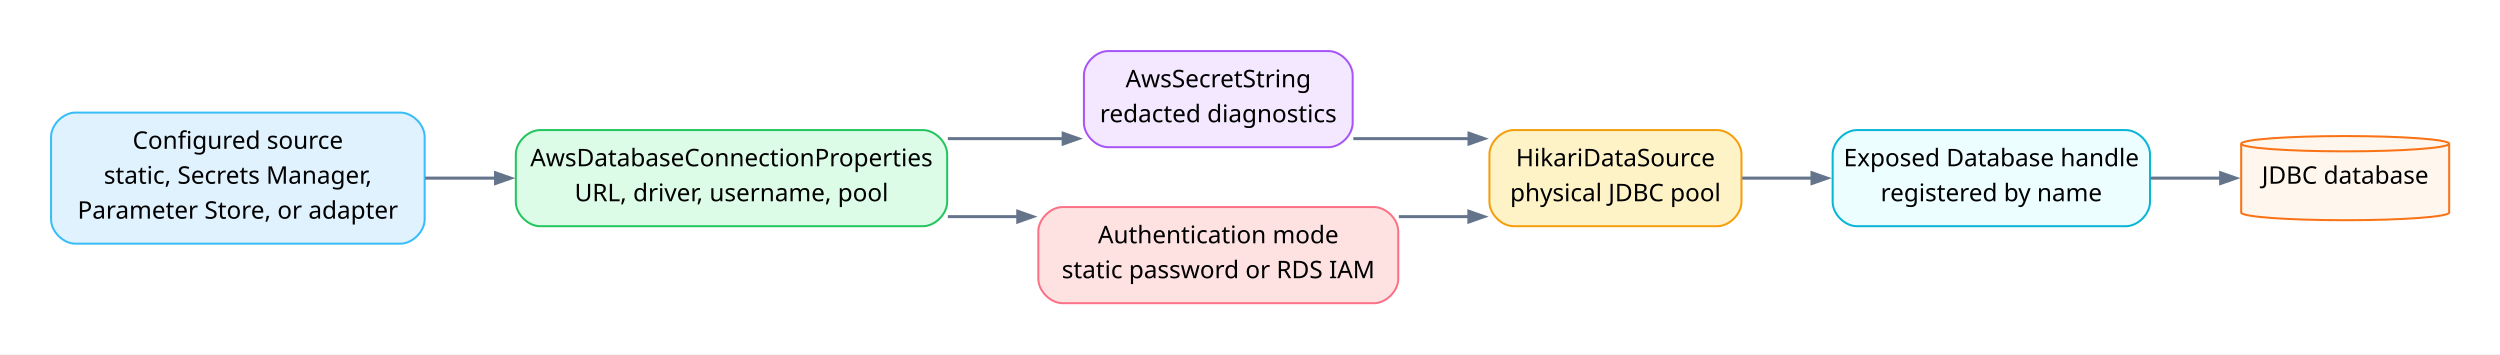
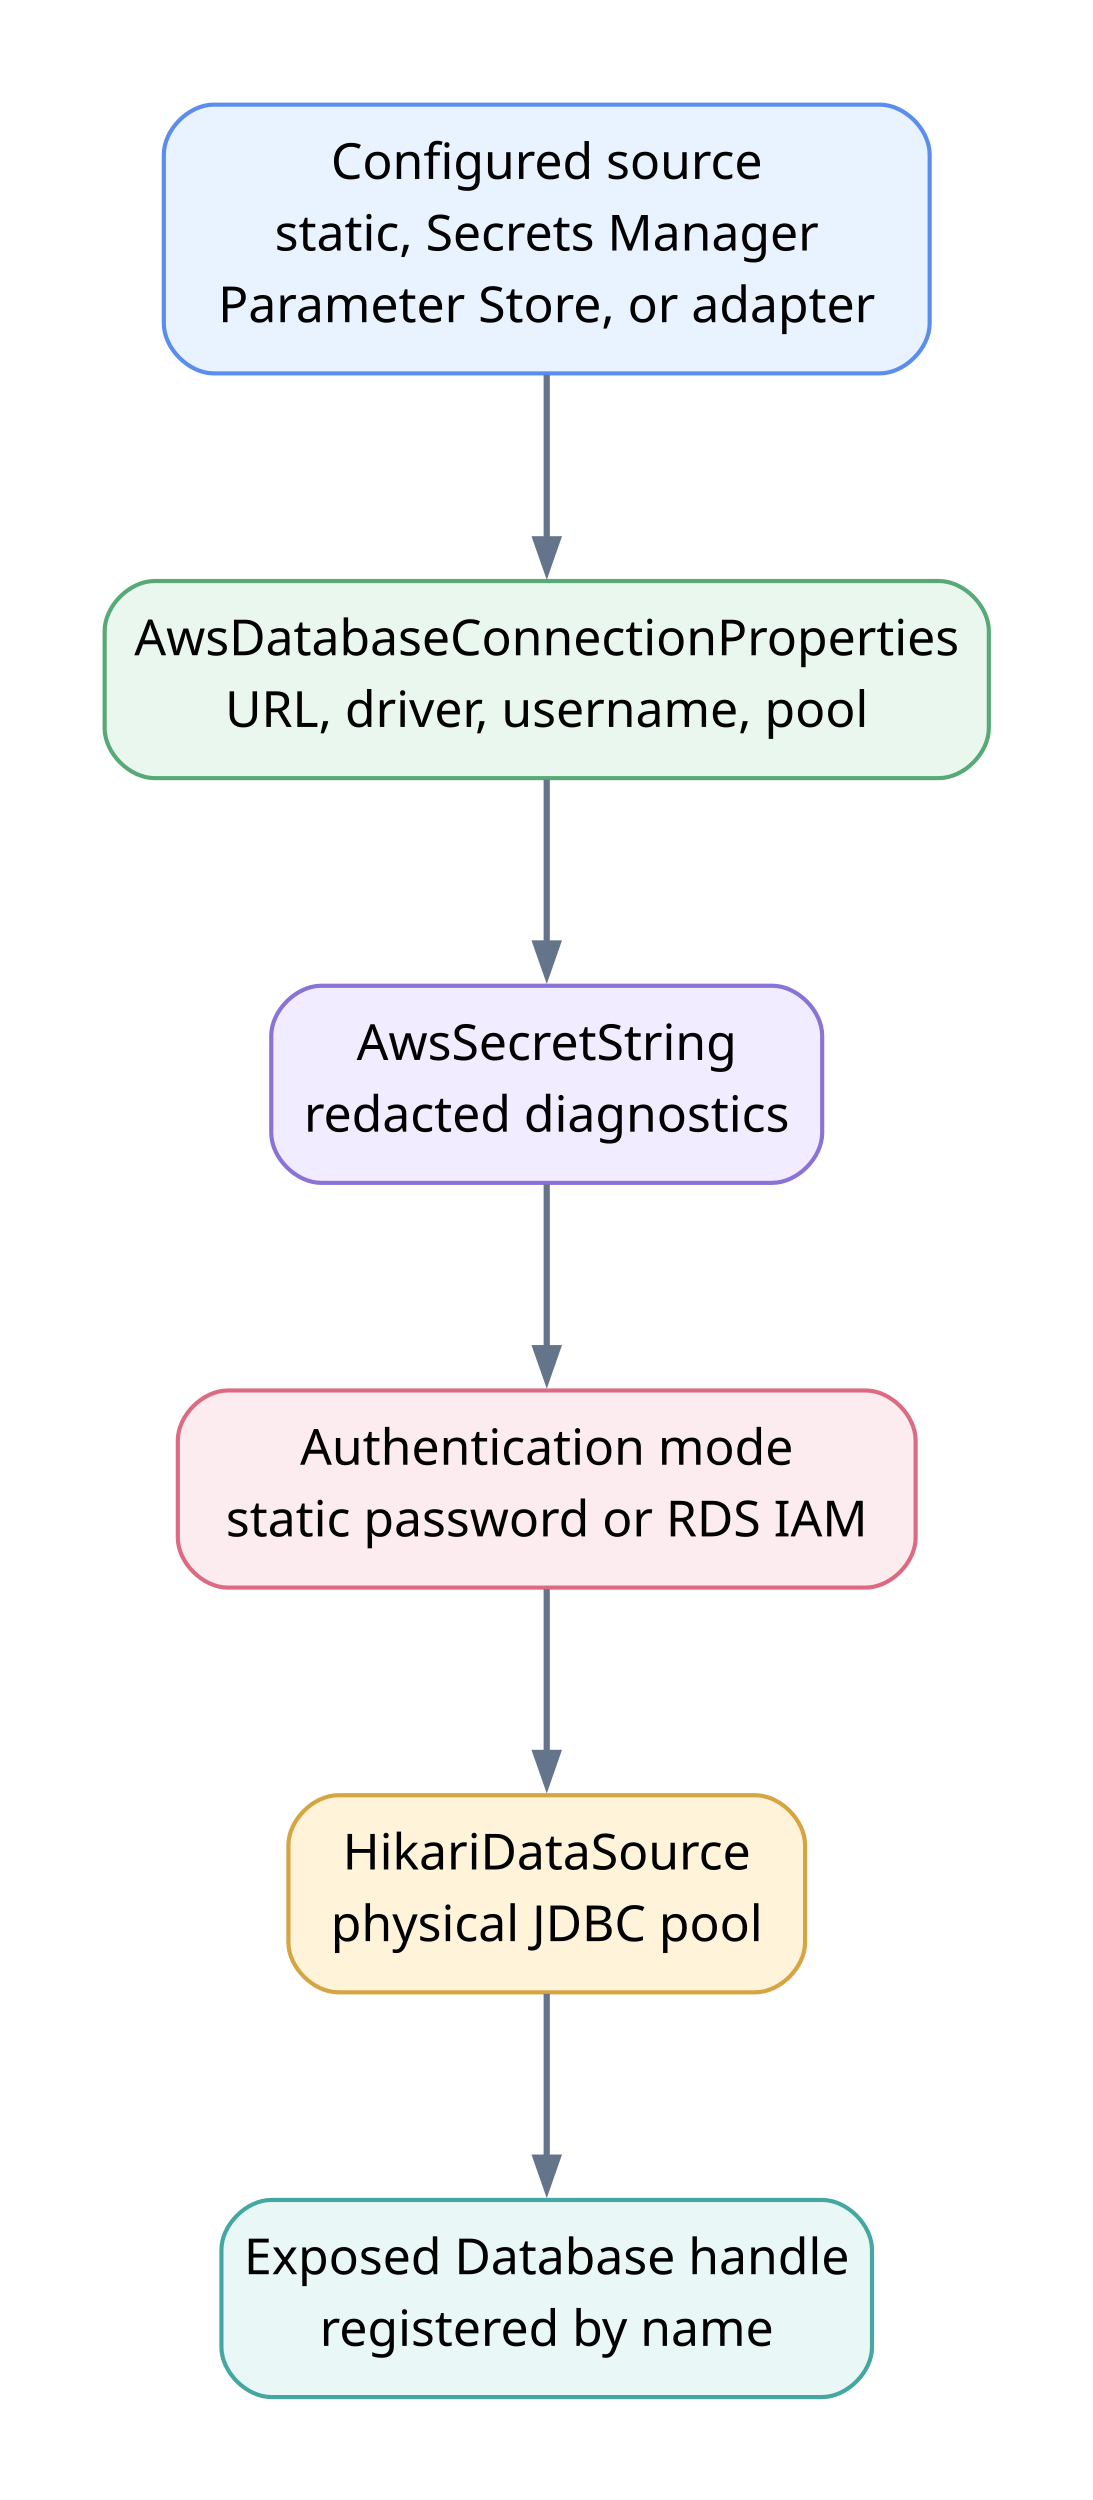
- <svg xmlns="http://www.w3.org/2000/svg" width="1234pt" height="175pt" viewBox="0.00 0.00 1234.00 175.00">
-   <g id="graph0" class="graph" transform="scale(1 1) rotate(0) translate(25.2 149.66)">
-     <polygon fill="#ffffff" stroke="none" points="-25.2,25.2 -25.2,-149.66 1208.91,-149.66 1208.91,25.2 -25.2,25.2" />
+ <svg xmlns="http://www.w3.org/2000/svg" width="263pt" height="602pt" viewBox="0.00 0.00 263.00 602.00">
+   <g id="graph0" class="graph" transform="scale(1 1) rotate(0) translate(25.2 577.21)">
+     <polygon fill="#ffffff" stroke="none" points="-25.2,25.2 -25.2,-577.21 238.11,-577.21 238.11,25.2 -25.2,25.2" />
    <g id="node1" class="node">
-       <path fill="#e0f2fe" stroke="#38bdf8" d="M172.41,-94.09C172.41,-94.09 12,-94.09 12,-94.09 6,-94.09 0,-88.09 0,-82.09 0,-82.09 0,-41.38 0,-41.38 0,-35.38 6,-29.38 12,-29.38 12,-29.38 172.41,-29.38 172.41,-29.38 178.41,-29.38 184.41,-35.38 184.41,-41.38 184.41,-41.38 184.41,-82.09 184.41,-82.09 184.41,-88.09 178.41,-94.09 172.41,-94.09" />
-       <text xml:space="preserve" text-anchor="middle" x="92.2" y="-76.2" font-family="Architects Daughter" font-size="12.00">Configured source</text>
-       <text xml:space="preserve" text-anchor="middle" x="92.2" y="-58.96" font-family="Architects Daughter" font-size="12.00">static, Secrets Manager,</text>
-       <text xml:space="preserve" text-anchor="middle" x="92.2" y="-41.71" font-family="Architects Daughter" font-size="12.00">Parameter Store, or adapter</text>
+       <path fill="#e8f3ff" stroke="#5b8def" d="M186.66,-552.01C186.66,-552.01 26.25,-552.01 26.25,-552.01 20.25,-552.01 14.25,-546.01 14.25,-540.01 14.25,-540.01 14.25,-499.3 14.25,-499.3 14.25,-493.3 20.25,-487.3 26.25,-487.3 26.25,-487.3 186.66,-487.3 186.66,-487.3 192.66,-487.3 198.66,-493.3 198.66,-499.3 198.66,-499.3 198.66,-540.01 198.66,-540.01 198.66,-546.01 192.66,-552.01 186.66,-552.01" />
+       <text xml:space="preserve" text-anchor="middle" x="106.45" y="-534.13" font-family="Architects Daughter" font-size="12.00">Configured source</text>
+       <text xml:space="preserve" text-anchor="middle" x="106.45" y="-516.88" font-family="Architects Daughter" font-size="12.00">static, Secrets Manager</text>
+       <text xml:space="preserve" text-anchor="middle" x="106.45" y="-499.63" font-family="Architects Daughter" font-size="12.00">Parameter Store, or adapter</text>
    </g>
    <g id="node2" class="node">
-       <path fill="#dcfce7" stroke="#22c55e" d="M430.32,-85.46C430.32,-85.46 241.41,-85.46 241.41,-85.46 235.41,-85.46 229.41,-79.46 229.41,-73.46 229.41,-73.46 229.41,-50 229.41,-50 229.41,-44 235.41,-38 241.41,-38 241.41,-38 430.32,-38 430.32,-38 436.32,-38 442.32,-44 442.32,-50 442.32,-50 442.32,-73.46 442.32,-73.46 442.32,-79.46 436.32,-85.46 430.32,-85.46" />
-       <text xml:space="preserve" text-anchor="middle" x="335.86" y="-67.58" font-family="Architects Daughter" font-size="12.00">AwsDatabaseConnectionProperties</text>
-       <text xml:space="preserve" text-anchor="middle" x="335.86" y="-50.33" font-family="Architects Daughter" font-size="12.00">URL, driver, username, pool</text>
+       <path fill="#eaf7ef" stroke="#58a978" d="M200.91,-437.3C200.91,-437.3 12,-437.3 12,-437.3 6,-437.3 0,-431.3 0,-425.3 0,-425.3 0,-401.84 0,-401.84 0,-395.84 6,-389.84 12,-389.84 12,-389.84 200.91,-389.84 200.91,-389.84 206.91,-389.84 212.91,-395.84 212.91,-401.84 212.91,-401.84 212.91,-425.3 212.91,-425.3 212.91,-431.3 206.91,-437.3 200.91,-437.3" />
+       <text xml:space="preserve" text-anchor="middle" x="106.45" y="-419.42" font-family="Architects Daughter" font-size="12.00">AwsDatabaseConnectionProperties</text>
+       <text xml:space="preserve" text-anchor="middle" x="106.45" y="-402.17" font-family="Architects Daughter" font-size="12.00">URL, driver, username, pool</text>
    </g>
    <g id="edge1" class="edge">
-       <path fill="none" stroke="#64748b" stroke-width="1.5" d="M184.67,-61.73C184.67,-61.73 219.4,-61.73 219.4,-61.73" />
-       <polygon fill="#64748b" stroke="#64748b" stroke-width="1.5" points="219.4,-64.36 226.9,-61.73 219.4,-59.11 219.4,-64.36" />
+       <path fill="none" stroke="#64748b" stroke-width="1.5" d="M106.45,-486.96C106.45,-486.96 106.45,-447.34 106.45,-447.34" />
+       <polygon fill="#64748b" stroke="#64748b" stroke-width="1.5" points="109.08,-447.34 106.46,-439.84 103.83,-447.34 109.08,-447.34" />
    </g>
    <g id="node3" class="node">
-       <path fill="#f3e8ff" stroke="#a855f7" d="M630.48,-124.46C630.48,-124.46 521.82,-124.46 521.82,-124.46 515.82,-124.46 509.82,-118.46 509.82,-112.46 509.82,-112.46 509.82,-89 509.82,-89 509.82,-83 515.82,-77 521.82,-77 521.82,-77 630.48,-77 630.48,-77 636.48,-77 642.48,-83 642.48,-89 642.48,-89 642.48,-112.46 642.48,-112.46 642.48,-118.46 636.48,-124.46 630.48,-124.46" />
-       <text xml:space="preserve" text-anchor="middle" x="576.15" y="-106.58" font-family="Architects Daughter" font-size="12.00">AwsSecretString</text>
-       <text xml:space="preserve" text-anchor="middle" x="576.15" y="-89.33" font-family="Architects Daughter" font-size="12.00">redacted diagnostics</text>
+       <path fill="#f1ecff" stroke="#8a72d6" d="M160.78,-339.84C160.78,-339.84 52.13,-339.84 52.13,-339.84 46.12,-339.84 40.12,-333.84 40.12,-327.84 40.12,-327.84 40.12,-304.38 40.12,-304.38 40.12,-298.38 46.12,-292.38 52.12,-292.38 52.12,-292.38 160.78,-292.38 160.78,-292.38 166.78,-292.38 172.78,-298.38 172.78,-304.38 172.78,-304.38 172.78,-327.84 172.78,-327.84 172.78,-333.84 166.78,-339.84 160.78,-339.84" />
+       <text xml:space="preserve" text-anchor="middle" x="106.45" y="-321.96" font-family="Architects Daughter" font-size="12.00">AwsSecretString</text>
+       <text xml:space="preserve" text-anchor="middle" x="106.45" y="-304.71" font-family="Architects Daughter" font-size="12.00">redacted diagnostics</text>
    </g>
    <g id="edge2" class="edge">
-       <path fill="none" stroke="#64748b" stroke-width="1.5" d="M442.66,-81.23C442.66,-81.23 499.59,-81.23 499.59,-81.23" />
-       <polygon fill="#64748b" stroke="#64748b" stroke-width="1.5" points="499.59,-83.86 507.09,-81.23 499.59,-78.61 499.59,-83.86" />
+       <path fill="none" stroke="#64748b" stroke-width="1.5" d="M106.45,-389.48C106.45,-389.48 106.45,-350.03 106.45,-350.03" />
+       <polygon fill="#64748b" stroke="#64748b" stroke-width="1.5" points="109.08,-350.03 106.46,-342.53 103.83,-350.03 109.08,-350.03" />
    </g>
    <g id="node4" class="node">
-       <path fill="#fee2e2" stroke="#fb7185" d="M652.98,-47.46C652.98,-47.46 499.32,-47.46 499.32,-47.46 493.32,-47.46 487.32,-41.46 487.32,-35.46 487.32,-35.46 487.32,-12 487.32,-12 487.32,-6 493.32,0 499.32,0 499.32,0 652.98,0 652.98,0 658.98,0 664.98,-6 664.98,-12 664.98,-12 664.98,-35.46 664.98,-35.46 664.98,-41.46 658.98,-47.46 652.98,-47.46" />
-       <text xml:space="preserve" text-anchor="middle" x="576.15" y="-29.58" font-family="Architects Daughter" font-size="12.00">Authentication mode</text>
-       <text xml:space="preserve" text-anchor="middle" x="576.15" y="-12.33" font-family="Architects Daughter" font-size="12.00">static password or RDS IAM</text>
+       <path fill="#fdecef" stroke="#dc6b82" d="M183.28,-242.38C183.28,-242.38 29.63,-242.38 29.63,-242.38 23.63,-242.38 17.62,-236.38 17.62,-230.38 17.62,-230.38 17.62,-206.92 17.62,-206.92 17.62,-200.92 23.62,-194.92 29.62,-194.92 29.62,-194.92 183.28,-194.92 183.28,-194.92 189.28,-194.92 195.28,-200.92 195.28,-206.92 195.28,-206.92 195.28,-230.38 195.28,-230.38 195.28,-236.38 189.28,-242.38 183.28,-242.38" />
+       <text xml:space="preserve" text-anchor="middle" x="106.45" y="-224.5" font-family="Architects Daughter" font-size="12.00">Authentication mode</text>
+       <text xml:space="preserve" text-anchor="middle" x="106.45" y="-207.25" font-family="Architects Daughter" font-size="12.00">static password or RDS IAM</text>
    </g>
    <g id="edge3" class="edge">
-       <path fill="none" stroke="#64748b" stroke-width="1.5" d="M442.66,-42.73C442.66,-42.73 477.17,-42.73 477.17,-42.73" />
-       <polygon fill="#64748b" stroke="#64748b" stroke-width="1.5" points="477.17,-45.36 484.67,-42.73 477.17,-40.11 477.17,-45.36" />
+       <path fill="none" stroke="#64748b" stroke-width="1.5" d="M106.45,-292.02C106.45,-292.02 106.45,-252.57 106.45,-252.57" />
+       <polygon fill="#64748b" stroke="#64748b" stroke-width="1.5" points="109.08,-252.57 106.46,-245.07 103.83,-252.57 109.08,-252.57" />
    </g>
    <g id="node5" class="node">
-       <path fill="#fef3c7" stroke="#f59e0b" d="M822.39,-85.46C822.39,-85.46 721.98,-85.46 721.98,-85.46 715.98,-85.46 709.98,-79.46 709.98,-73.46 709.98,-73.46 709.98,-50 709.98,-50 709.98,-44 715.98,-38 721.98,-38 721.98,-38 822.39,-38 822.39,-38 828.39,-38 834.39,-44 834.39,-50 834.39,-50 834.39,-73.46 834.39,-73.46 834.39,-79.46 828.39,-85.46 822.39,-85.46" />
-       <text xml:space="preserve" text-anchor="middle" x="772.18" y="-67.58" font-family="Architects Daughter" font-size="12.00">HikariDataSource</text>
-       <text xml:space="preserve" text-anchor="middle" x="772.18" y="-50.33" font-family="Architects Daughter" font-size="12.00">physical JDBC pool</text>
+       <path fill="#fff3d9" stroke="#d6a441" d="M156.66,-144.92C156.66,-144.92 56.25,-144.92 56.25,-144.92 50.25,-144.92 44.25,-138.92 44.25,-132.92 44.25,-132.92 44.25,-109.46 44.25,-109.46 44.25,-103.46 50.25,-97.46 56.25,-97.46 56.25,-97.46 156.66,-97.46 156.66,-97.46 162.66,-97.46 168.66,-103.46 168.66,-109.46 168.66,-109.46 168.66,-132.92 168.66,-132.92 168.66,-138.92 162.66,-144.92 156.66,-144.92" />
+       <text xml:space="preserve" text-anchor="middle" x="106.45" y="-127.04" font-family="Architects Daughter" font-size="12.00">HikariDataSource</text>
+       <text xml:space="preserve" text-anchor="middle" x="106.45" y="-109.79" font-family="Architects Daughter" font-size="12.00">physical JDBC pool</text>
    </g>
    <g id="edge4" class="edge">
-       <path fill="none" stroke="#64748b" stroke-width="1.5" d="M642.79,-81.23C642.79,-81.23 699.92,-81.23 699.92,-81.23" />
-       <polygon fill="#64748b" stroke="#64748b" stroke-width="1.5" points="699.92,-83.86 707.42,-81.23 699.92,-78.61 699.92,-83.86" />
+       <path fill="none" stroke="#64748b" stroke-width="1.5" d="M106.45,-194.56C106.45,-194.56 106.45,-155.11 106.45,-155.11" />
+       <polygon fill="#64748b" stroke="#64748b" stroke-width="1.5" points="109.08,-155.11 106.46,-147.61 103.83,-155.11 109.08,-155.11" />
+     </g>
+     <g id="node6" class="node">
+       <path fill="#e9f7f6" stroke="#45a7a1" d="M172.78,-47.46C172.78,-47.46 40.12,-47.46 40.12,-47.46 34.12,-47.46 28.12,-41.46 28.12,-35.46 28.12,-35.46 28.12,-12 28.12,-12 28.12,-6 34.12,0 40.12,0 40.12,0 172.78,0 172.78,0 178.78,0 184.78,-6 184.78,-12 184.78,-12 184.78,-35.46 184.78,-35.46 184.78,-41.46 178.78,-47.46 172.78,-47.46" />
+       <text xml:space="preserve" text-anchor="middle" x="106.45" y="-29.58" font-family="Architects Daughter" font-size="12.00">Exposed Database handle</text>
+       <text xml:space="preserve" text-anchor="middle" x="106.45" y="-12.33" font-family="Architects Daughter" font-size="12.00">registered by name</text>
    </g>
    <g id="edge5" class="edge">
-       <path fill="none" stroke="#64748b" stroke-width="1.5" d="M665.28,-42.73C665.28,-42.73 699.84,-42.73 699.84,-42.73" />
-       <polygon fill="#64748b" stroke="#64748b" stroke-width="1.5" points="699.84,-45.36 707.34,-42.73 699.84,-40.11 699.84,-45.36" />
-     </g>
-     <g id="node6" class="node">
-       <path fill="#ecfeff" stroke="#06b6d4" d="M1024.05,-85.46C1024.05,-85.46 891.39,-85.46 891.39,-85.46 885.39,-85.46 879.39,-79.46 879.39,-73.46 879.39,-73.46 879.39,-50 879.39,-50 879.39,-44 885.39,-38 891.39,-38 891.39,-38 1024.05,-38 1024.05,-38 1030.05,-38 1036.05,-44 1036.05,-50 1036.05,-50 1036.05,-73.46 1036.05,-73.46 1036.05,-79.46 1030.05,-85.46 1024.05,-85.46" />
-       <text xml:space="preserve" text-anchor="middle" x="957.72" y="-67.58" font-family="Architects Daughter" font-size="12.00">Exposed Database handle</text>
-       <text xml:space="preserve" text-anchor="middle" x="957.72" y="-50.33" font-family="Architects Daughter" font-size="12.00">registered by name</text>
-     </g>
-     <g id="edge6" class="edge">
-       <path fill="none" stroke="#64748b" stroke-width="1.5" d="M834.74,-61.73C834.74,-61.73 869.21,-61.73 869.21,-61.73" />
-       <polygon fill="#64748b" stroke="#64748b" stroke-width="1.5" points="869.21,-64.36 876.71,-61.73 869.21,-59.11 869.21,-64.36" />
-     </g>
-     <g id="node7" class="node">
-       <path fill="#fff7ed" stroke="#f97316" d="M1183.71,-78.72C1183.71,-80.81 1160.7,-82.5 1132.38,-82.5 1104.06,-82.5 1081.05,-80.81 1081.05,-78.72 1081.05,-78.72 1081.05,-44.74 1081.05,-44.74 1081.05,-42.65 1104.06,-40.96 1132.38,-40.96 1160.7,-40.96 1183.71,-42.65 1183.71,-44.74 1183.71,-44.74 1183.71,-78.72 1183.71,-78.72" />
-       <path fill="none" stroke="#f97316" d="M1183.71,-78.72C1183.71,-76.64 1160.7,-74.95 1132.38,-74.95 1104.06,-74.95 1081.05,-76.64 1081.05,-78.72" />
-       <text xml:space="preserve" text-anchor="middle" x="1132.38" y="-58.96" font-family="Architects Daughter" font-size="12.00">JDBC database</text>
-     </g>
-     <g id="edge7" class="edge">
-       <path fill="none" stroke="#64748b" stroke-width="1.5" d="M1036.36,-61.73C1036.36,-61.73 1070.92,-61.73 1070.92,-61.73" />
-       <polygon fill="#64748b" stroke="#64748b" stroke-width="1.5" points="1070.92,-64.36 1078.42,-61.73 1070.92,-59.11 1070.92,-64.36" />
+       <path fill="none" stroke="#64748b" stroke-width="1.5" d="M106.45,-97.1C106.45,-97.1 106.45,-57.65 106.45,-57.65" />
+       <polygon fill="#64748b" stroke="#64748b" stroke-width="1.5" points="109.08,-57.65 106.46,-50.15 103.83,-57.65 109.08,-57.65" />
    </g>
  </g>
</svg>
